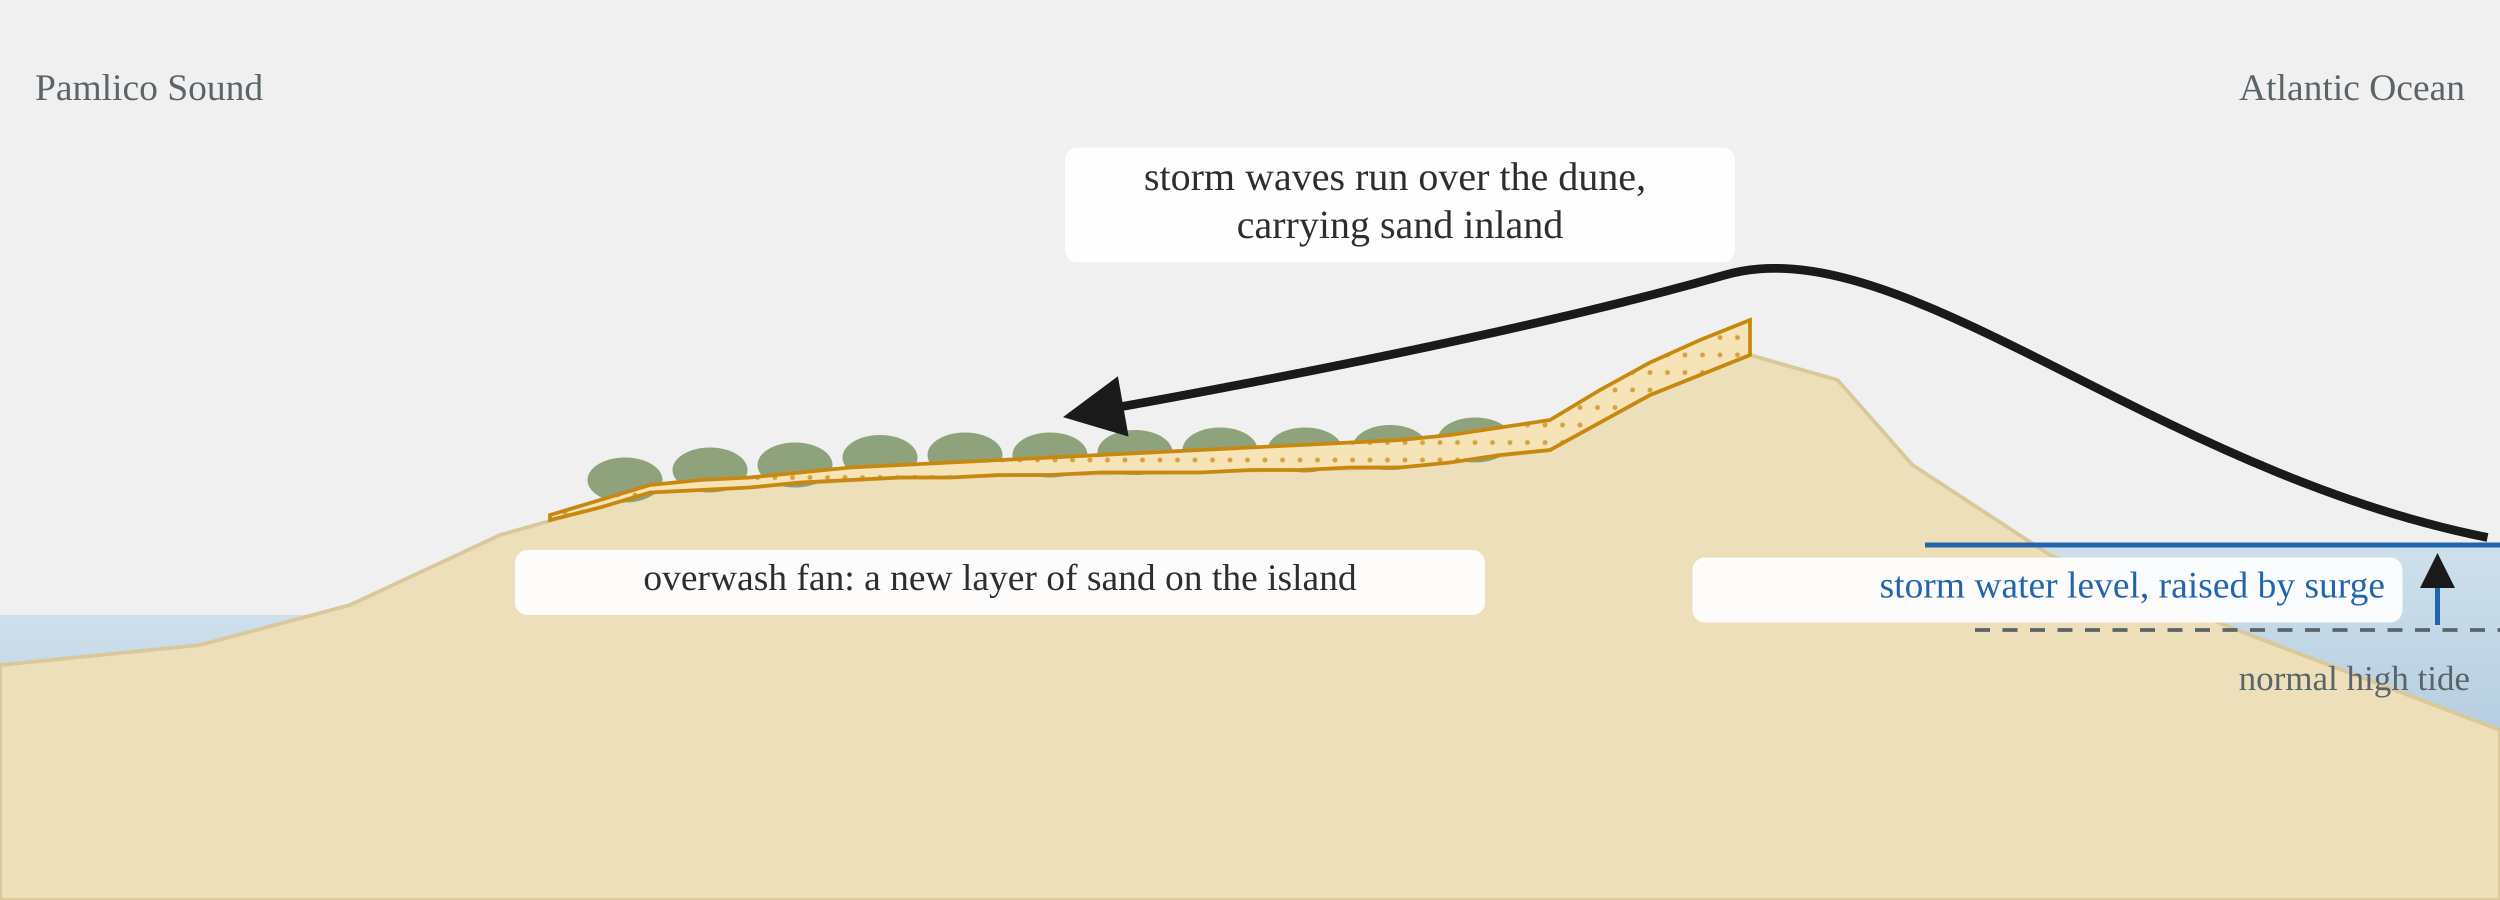
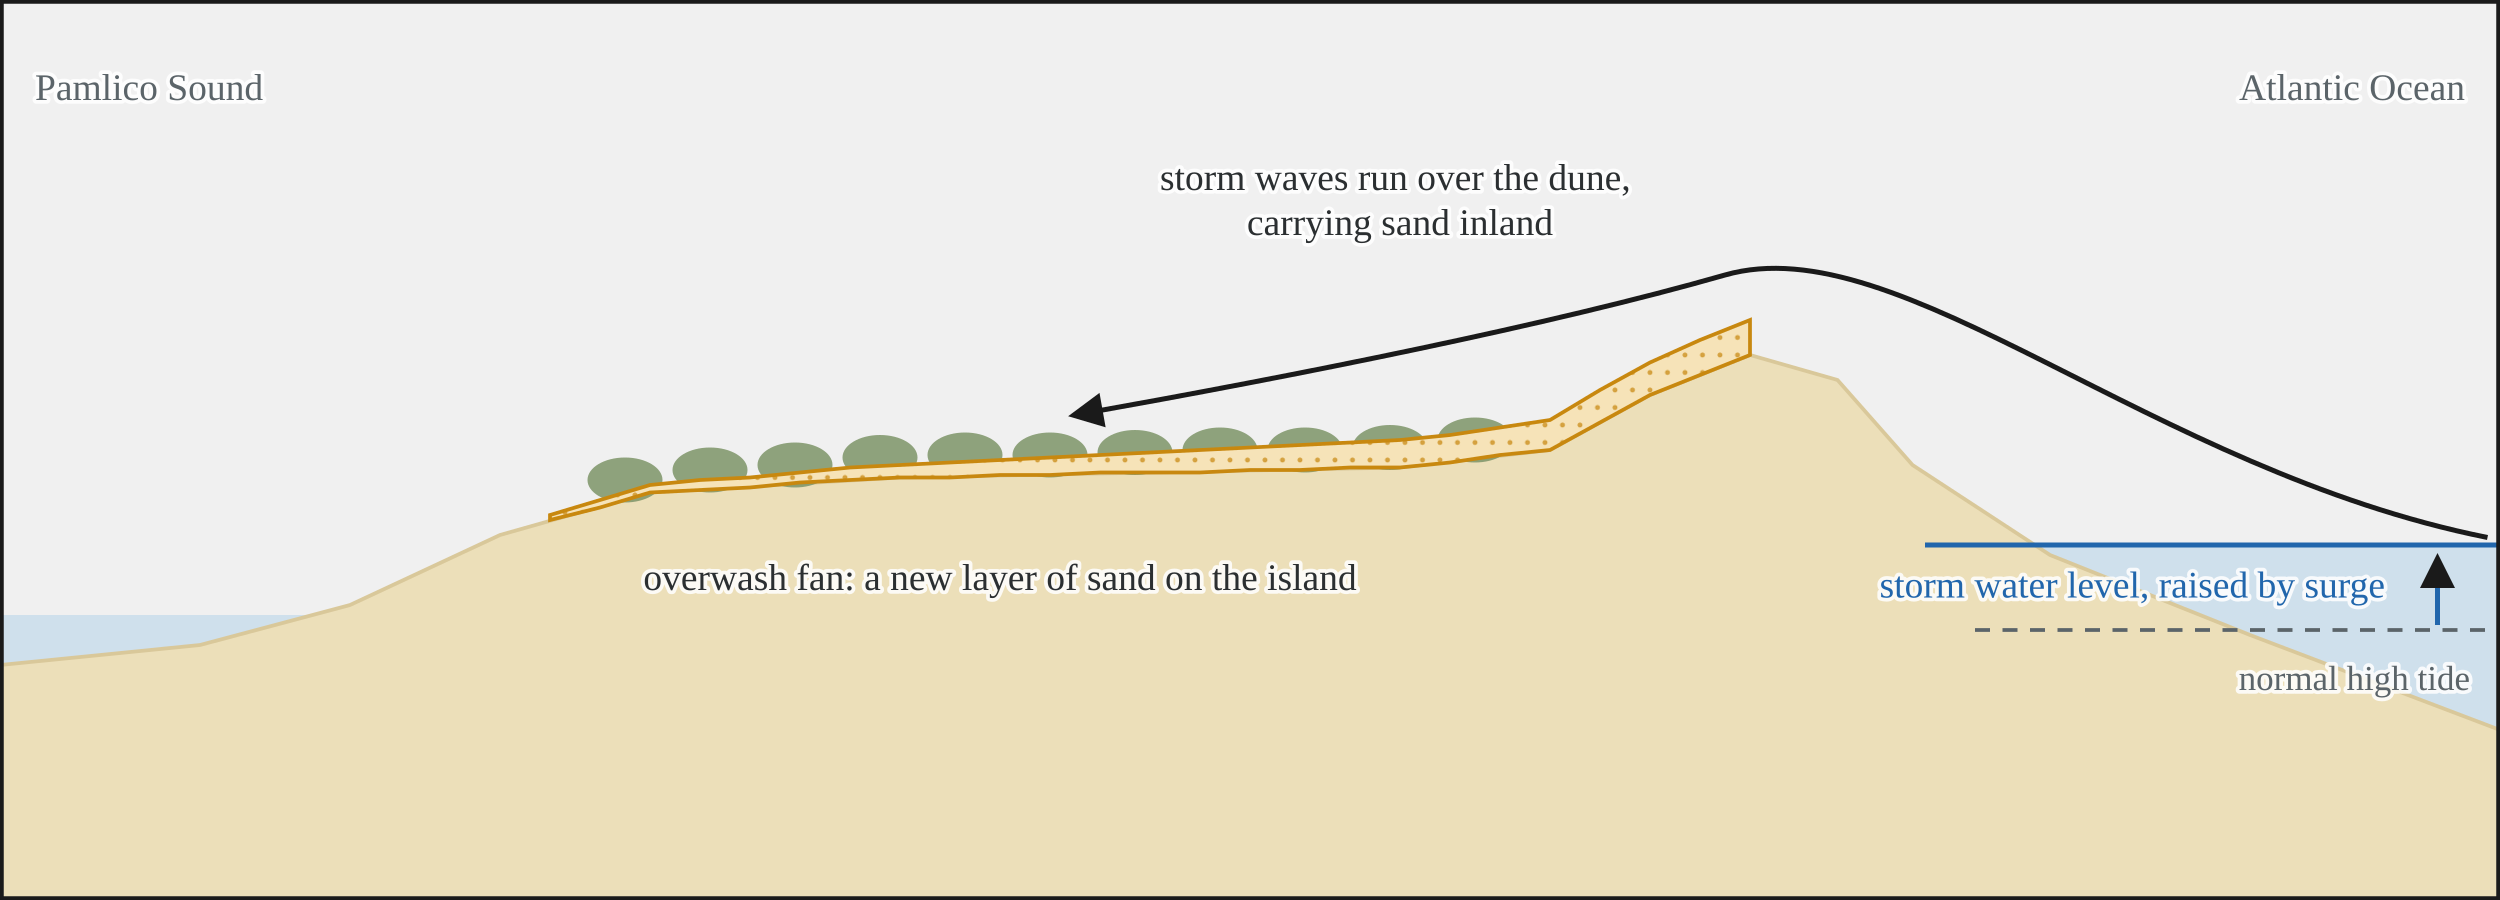
<svg xmlns="http://www.w3.org/2000/svg" class="hat-process overwash" viewBox="0 0 1000 360" role="img" aria-labelledby="overwash-t overwash-d">
  <defs>
    <marker id="ow-h" viewBox="0 0 10 10" refX="8" refY="5" markerWidth="7" markerHeight="7" orient="auto-start-reverse">
      <path d="M0,0 L10,5 L0,10 z" fill="#1a1a1a" />
    </marker>
    <linearGradient id="ow-sea" x1="0" y1="0" x2="0" y2="1">
      <stop offset="0" stop-color="#cfe0ec" />
      <stop offset="1" stop-color="#9fbfd6" />
    </linearGradient>
    <pattern id="ow-dots" width="7" height="7" patternUnits="userSpaceOnUse">
      <circle cx="2" cy="2" r="1" fill="#c8880f" opacity="0.7" />
    </pattern>
  </defs>
-   <rect x="0" y="246" width="420" height="114" fill="url(#ow-sea)" />
-   <rect x="600" y="218" width="400" height="142" fill="url(#ow-sea)" />
+   <rect x="0" y="246" width="420" height="114" fill="#cfe0ec" />
+   <rect x="600" y="218" width="400" height="142" fill="#cfe0ec" />
  <path d="M0,266 L80,258 L140,242 L200,214 L260,197 L360,191 L460,189 L560,187 L620,180 L660,158 L700,142 L735,152 L765,186 L820,222 L900,254 L1000,292 L1000,360 L0,360 Z" fill="#ecdfb9" stroke="#d9c89a" stroke-width="1.5" />
  <ellipse cx="250" cy="192" rx="15" ry="9" fill="#7d9467" opacity="0.85" />
  <ellipse cx="284" cy="188" rx="15" ry="9" fill="#7d9467" opacity="0.85" />
  <ellipse cx="318" cy="186" rx="15" ry="9" fill="#7d9467" opacity="0.85" />
  <ellipse cx="352" cy="183" rx="15" ry="9" fill="#7d9467" opacity="0.85" />
  <ellipse cx="386" cy="182" rx="15" ry="9" fill="#7d9467" opacity="0.85" />
  <ellipse cx="420" cy="182" rx="15" ry="9" fill="#7d9467" opacity="0.85" />
  <ellipse cx="454" cy="181" rx="15" ry="9" fill="#7d9467" opacity="0.85" />
  <ellipse cx="488" cy="180" rx="15" ry="9" fill="#7d9467" opacity="0.85" />
  <ellipse cx="522" cy="180" rx="15" ry="9" fill="#7d9467" opacity="0.85" />
  <ellipse cx="556" cy="179" rx="15" ry="9" fill="#7d9467" opacity="0.85" />
  <ellipse cx="590" cy="176" rx="15" ry="9" fill="#7d9467" opacity="0.85" />
  <path d="M700,128 L680,136 L660,145 L640,156 L620,168 L600,171 L580,174 L560,176 L540,177 L520,178 L500,179 L480,180 L460,181 L440,182 L420,183 L400,184 L380,185 L360,186 L340,187 L320,189 L300,191 L280,192 L260,194 L240,200 L220,206 L220,208 L240,203 L260,197 L280,196 L300,195 L320,193 L340,192 L360,191 L380,191 L400,190 L420,190 L440,189 L460,189 L480,189 L500,188 L520,188 L540,187 L560,187 L580,185 L600,182 L620,180 L640,169 L660,158 L680,150 L700,142 Z" fill="#f6e3b8" stroke="#c8880f" stroke-width="1.5" />
  <path d="M700,128 L680,136 L660,145 L640,156 L620,168 L600,171 L580,174 L560,176 L540,177 L520,178 L500,179 L480,180 L460,181 L440,182 L420,183 L400,184 L380,185 L360,186 L340,187 L320,189 L300,191 L280,192 L260,194 L240,200 L220,206 L220,208 L240,203 L260,197 L280,196 L300,195 L320,193 L340,192 L360,191 L380,191 L400,190 L420,190 L440,189 L460,189 L480,189 L500,188 L520,188 L540,187 L560,187 L580,185 L600,182 L620,180 L640,169 L660,158 L680,150 L700,142 Z" fill="url(#ow-dots)" />
  <line x1="790" y1="252" x2="1000" y2="252" stroke="#5b6469" stroke-width="1.5" stroke-dasharray="6 5" />
-   <text x="988" y="276" text-anchor="end" font-size="14" fill="#5b6469" font-weight="400">
+   <text x="988" y="276" text-anchor="end" font-size="14" fill="#5b6469" font-weight="400" paint-order="stroke" stroke="#fff" stroke-width="3" stroke-opacity="0.85" stroke-linejoin="round">
    <tspan x="988" dy="0em">normal high tide</tspan>
  </text>
  <line x1="770" y1="218" x2="1000" y2="218" stroke="#2166ac" stroke-width="2" />
-   <rect x="677" y="223" width="284" height="26" rx="5" fill="#fff" fill-opacity="0.92" />
-   <text x="954" y="239" text-anchor="end" font-size="15" fill="#2166ac" font-weight="400">
+   <text x="954" y="239" text-anchor="end" font-size="15" fill="#2166ac" font-weight="400" paint-order="stroke" stroke="#fff" stroke-width="3" stroke-opacity="0.85" stroke-linejoin="round">
    <tspan x="954" dy="0em">storm water level, raised by surge</tspan>
  </text>
  <line x1="975" y1="250" x2="975" y2="224" stroke="#2166ac" stroke-width="2" marker-end="url(#ow-h)" />
-   <path d="M995,215 C860,188 760,90 690,110 S520,150 430,166" stroke="#1a1a1a" stroke-width="3.5" fill="none" marker-end="url(#ow-h)" />
-   <rect x="426" y="59" width="268" height="46" rx="5" fill="#fff" fill-opacity="0.92" />
-   <text x="560" y="76" text-anchor="middle" font-size="16" fill="#2b2f31" font-weight="400">
+   <path d="M995,215 C860,188 760,90 690,110 S520,150 430,166" stroke="#1a1a1a" stroke-width="2" fill="none" marker-end="url(#ow-h)" />
+   <text x="560" y="76" text-anchor="middle" font-size="15" fill="#2b2f31" font-weight="400" paint-order="stroke" stroke="#fff" stroke-width="3" stroke-opacity="0.85" stroke-linejoin="round">
    <tspan x="560" dy="0em">storm waves run over the dune,</tspan>
    <tspan x="560" dy="1.2em">carrying sand inland</tspan>
  </text>
-   <rect x="206" y="220" width="388" height="26" rx="5" fill="#fff" fill-opacity="0.92" />
-   <text x="400" y="236" text-anchor="middle" font-size="15" fill="#2b2f31" font-weight="400">
+   <text x="400" y="236" text-anchor="middle" font-size="15" fill="#2b2f31" font-weight="400" paint-order="stroke" stroke="#fff" stroke-width="3" stroke-opacity="0.85" stroke-linejoin="round">
    <tspan x="400" dy="0em">overwash fan: a new layer of sand on the island</tspan>
  </text>
-   <text x="14" y="40" text-anchor="start" font-size="15" fill="#5b6469" font-weight="400">
+   <text x="14" y="40" text-anchor="start" font-size="15" fill="#5b6469" font-weight="400" paint-order="stroke" stroke="#fff" stroke-width="3" stroke-opacity="0.85" stroke-linejoin="round">
    <tspan x="14" dy="0em">Pamlico Sound</tspan>
  </text>
-   <text x="986" y="40" text-anchor="end" font-size="15" fill="#5b6469" font-weight="400">
+   <text x="986" y="40" text-anchor="end" font-size="15" fill="#5b6469" font-weight="400" paint-order="stroke" stroke="#fff" stroke-width="3" stroke-opacity="0.85" stroke-linejoin="round">
    <tspan x="986" dy="0em">Atlantic Ocean</tspan>
  </text>
+   <rect x="0.75" y="0.75" width="998.5" height="358.5" fill="none" stroke="#1a1a1a" stroke-width="1.5" />
</svg>
